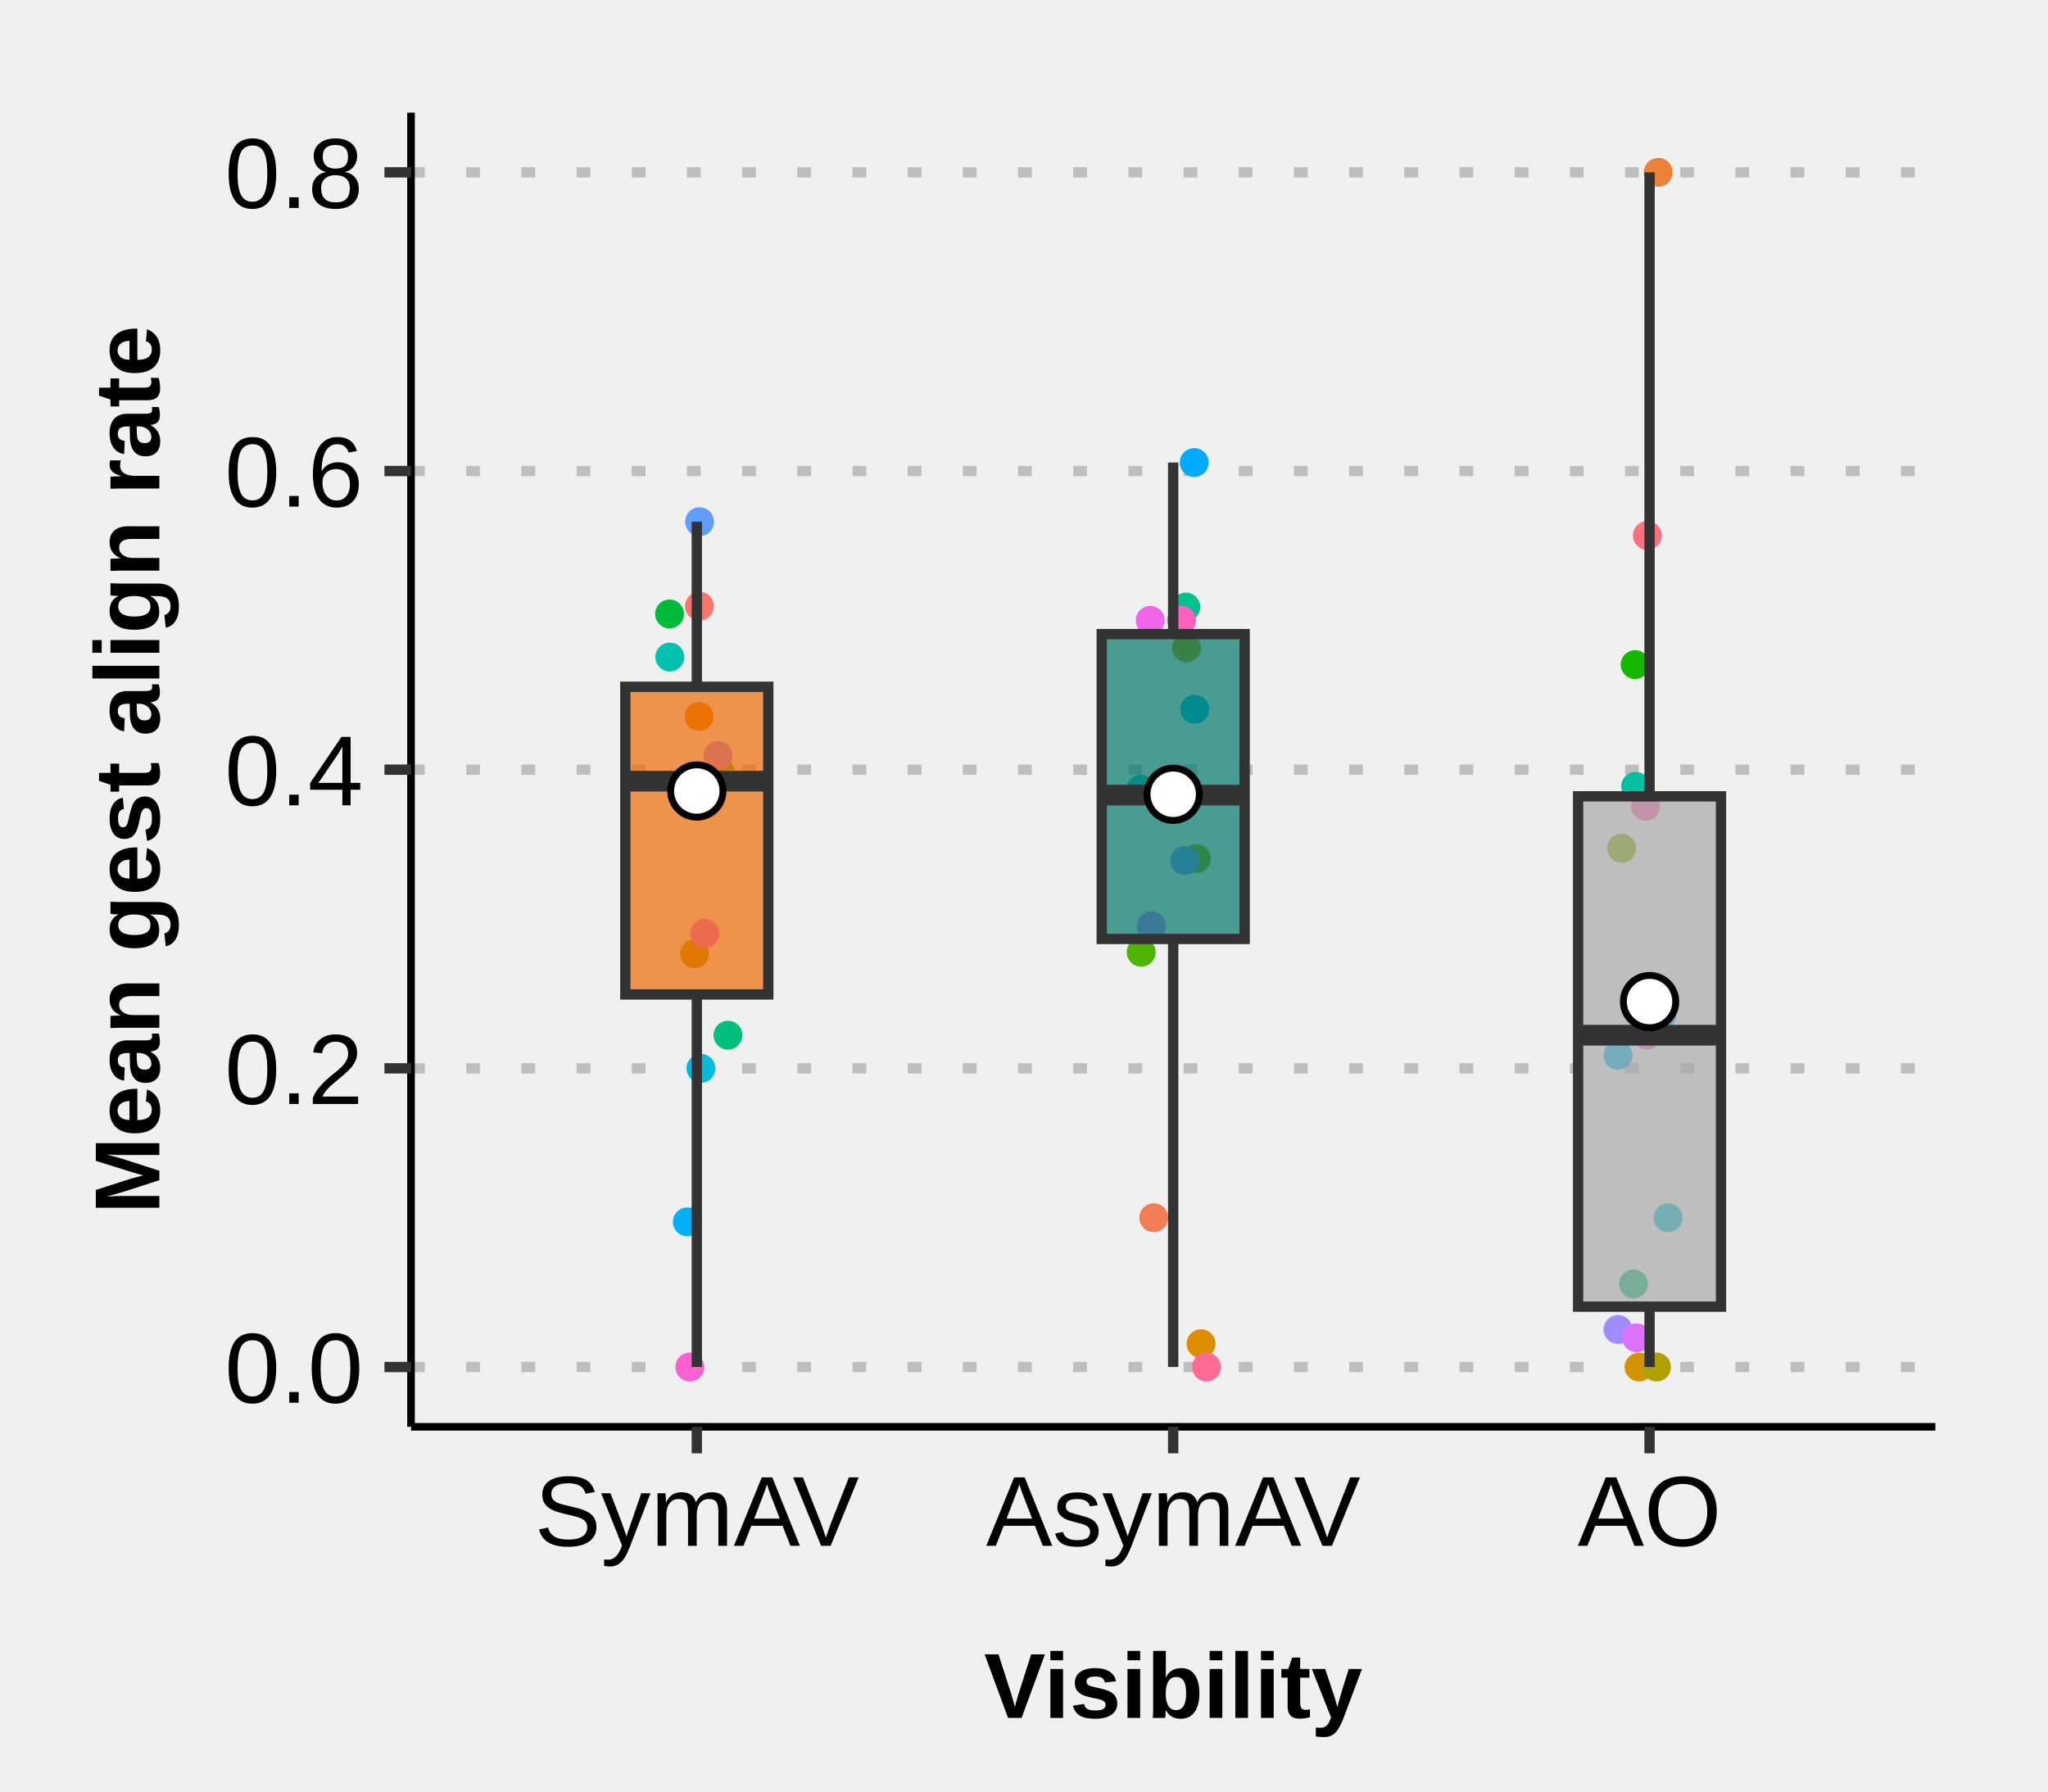
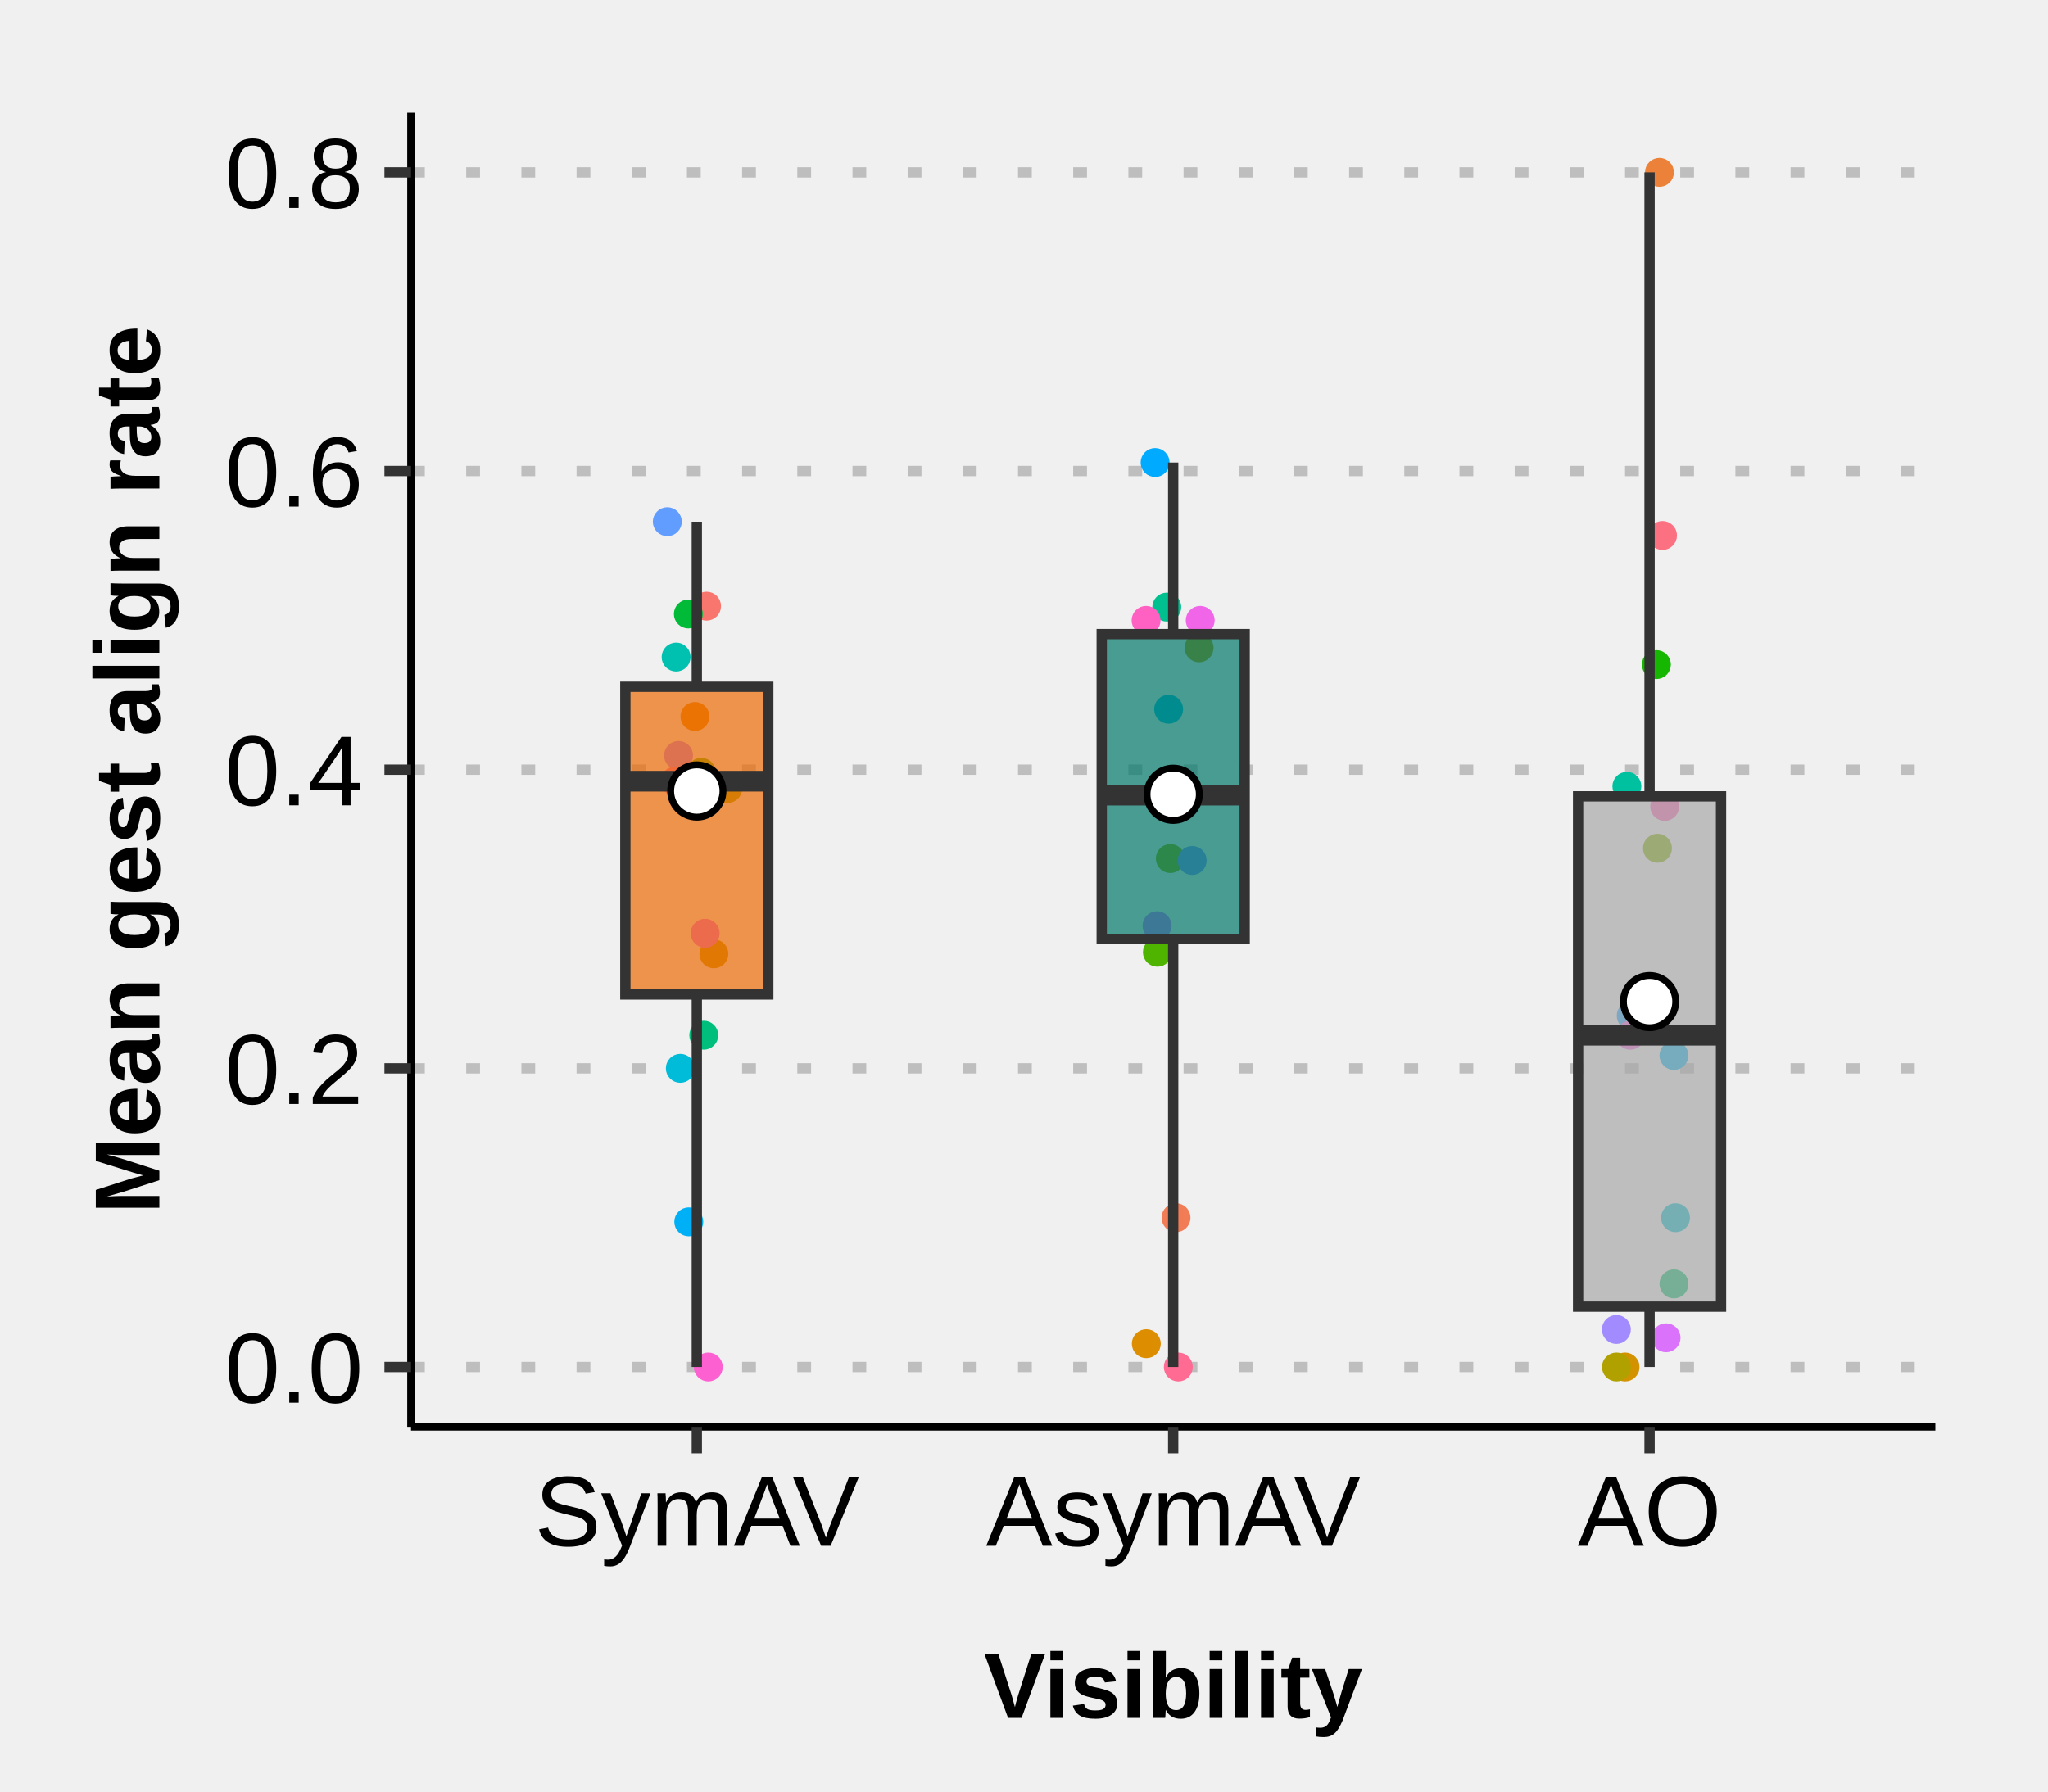
<svg xmlns="http://www.w3.org/2000/svg" width="288.00pt" height="252.00pt" viewBox="0 0 288.00 252.00">
  <g class="svglite">
    <defs>
      <style type="text/css">
    .svglite line, .svglite polyline, .svglite polygon, .svglite path, .svglite rect, .svglite circle {
      fill: none;
      stroke: #000000;
      stroke-linecap: round;
      stroke-linejoin: round;
      stroke-miterlimit: 10.00;
    }
    .svglite text {
      white-space: pre;
    }
    .svglite g.glyphgroup path {
      fill: inherit;
      stroke: none;
    }
  </style>
    </defs>
    <rect width="100%" height="100%" style="stroke: none; fill: none;" />
    <defs>
      <clipPath id="cpMC4wMHwyODguMDB8MC4wMHwyNTIuMDA=">
        <rect x="0.00" y="0.00" width="288.00" height="252.00" />
      </clipPath>
    </defs>
    <g clip-path="url(#cpMC4wMHwyODguMDB8MC4wMHwyNTIuMDA=)">
</g>
    <defs>
      <clipPath id="cpNTcuODB8MjcyLjE2fDE1Ljg0fDIwMC42OQ==">
        <rect x="57.80" y="15.84" width="214.36" height="184.85" />
      </clipPath>
    </defs>
    <g clip-path="url(#cpNTcuODB8MjcyLjE2fDE1Ljg0fDIwMC42OQ==)">
      <polyline points="57.80,192.28 272.16,192.28 " style="stroke-width: 1.45; stroke: #BEBEBE; stroke-dasharray: 1.94,5.82; stroke-linecap: butt;" />
      <polyline points="57.80,150.27 272.16,150.27 " style="stroke-width: 1.45; stroke: #BEBEBE; stroke-dasharray: 1.94,5.82; stroke-linecap: butt;" />
      <polyline points="57.80,108.26 272.16,108.26 " style="stroke-width: 1.45; stroke: #BEBEBE; stroke-dasharray: 1.94,5.82; stroke-linecap: butt;" />
      <polyline points="57.80,66.25 272.16,66.25 " style="stroke-width: 1.45; stroke: #BEBEBE; stroke-dasharray: 1.94,5.82; stroke-linecap: butt;" />
      <polyline points="57.80,24.24 272.16,24.24 " style="stroke-width: 1.45; stroke: #BEBEBE; stroke-dasharray: 1.94,5.82; stroke-linecap: butt;" />
-       <circle cx="98.36" cy="85.26" r="1.55" style="stroke-width: 0.97; stroke: #F8766D; fill: #F8766D;" />
-       <circle cx="162.25" cy="171.28" r="1.55" style="stroke-width: 0.97; stroke: #F27C56; fill: #F27C56;" />
-       <circle cx="233.19" cy="24.24" r="1.55" style="stroke-width: 0.97; stroke: #EC823A; fill: #EC823A;" />
-       <circle cx="98.32" cy="100.78" r="1.55" style="stroke-width: 0.97; stroke: #E58700; fill: #E58700;" />
-       <circle cx="168.90" cy="189.00" r="1.55" style="stroke-width: 0.97; stroke: #DC8D00; fill: #DC8D00;" />
-       <circle cx="230.50" cy="192.28" r="1.55" style="stroke-width: 0.97; stroke: #D39200; fill: #D39200;" />
-       <circle cx="97.67" cy="134.16" r="1.55" style="stroke-width: 0.97; stroke: #C99800; fill: #C99800;" />
-       <circle cx="166.84" cy="91.12" r="1.55" style="stroke-width: 0.97; stroke: #BD9C00; fill: #BD9C00;" />
-       <circle cx="232.95" cy="192.28" r="1.55" style="stroke-width: 0.97; stroke: #B1A100; fill: #B1A100;" />
-       <circle cx="97.75" cy="110.90" r="1.55" style="stroke-width: 0.97; stroke: #A3A500; fill: #A3A500;" />
-       <circle cx="168.24" cy="120.76" r="1.55" style="stroke-width: 0.97; stroke: #93AA00; fill: #93AA00;" />
-       <circle cx="228.04" cy="119.31" r="1.55" style="stroke-width: 0.97; stroke: #81AD00; fill: #81AD00;" />
-       <circle cx="101.31" cy="108.63" r="1.55" style="stroke-width: 0.97; stroke: #6BB100; fill: #6BB100;" />
-       <circle cx="160.48" cy="133.94" r="1.55" style="stroke-width: 0.97; stroke: #4EB400; fill: #4EB400;" />
-       <circle cx="229.94" cy="93.48" r="1.55" style="stroke-width: 0.97; stroke: #15B700; fill: #15B700;" />
-       <circle cx="94.16" cy="86.36" r="1.55" style="stroke-width: 0.97; stroke: #00BA38; fill: #00BA38;" />
-       <circle cx="163.84" cy="111.84" r="1.55" style="stroke-width: 0.97; stroke: #00BC54; fill: #00BC54;" />
-       <circle cx="229.71" cy="180.59" r="1.55" style="stroke-width: 0.97; stroke: #00BE6A; fill: #00BE6A;" />
-       <circle cx="102.37" cy="145.61" r="1.55" style="stroke-width: 0.97; stroke: #00BF7D; fill: #00BF7D;" />
-       <circle cx="166.76" cy="85.39" r="1.55" style="stroke-width: 0.97; stroke: #00C08F; fill: #00C08F;" />
-       <circle cx="230.01" cy="110.60" r="1.55" style="stroke-width: 0.97; stroke: #00C19F; fill: #00C19F;" />
-       <circle cx="94.19" cy="92.42" r="1.55" style="stroke-width: 0.97; stroke: #00C0AF; fill: #00C0AF;" />
-       <circle cx="160.38" cy="111.03" r="1.55" style="stroke-width: 0.97; stroke: #00C0BD; fill: #00C0BD;" />
-       <circle cx="234.56" cy="171.28" r="1.55" style="stroke-width: 0.97; stroke: #00BECB; fill: #00BECB;" />
-       <circle cx="98.57" cy="150.27" r="1.55" style="stroke-width: 0.97; stroke: #00BCD8; fill: #00BCD8;" />
-       <circle cx="168.02" cy="99.76" r="1.55" style="stroke-width: 0.97; stroke: #00B9E3; fill: #00B9E3;" />
-       <circle cx="227.53" cy="148.46" r="1.55" style="stroke-width: 0.97; stroke: #00B5EE; fill: #00B5EE;" />
-       <circle cx="96.66" cy="171.86" r="1.55" style="stroke-width: 0.97; stroke: #00B0F6; fill: #00B0F6;" />
-       <circle cx="167.94" cy="65.06" r="1.55" style="stroke-width: 0.97; stroke: #00AAFE; fill: #00AAFE;" />
-       <circle cx="233.69" cy="142.86" r="1.55" style="stroke-width: 0.97; stroke: #18A3FF; fill: #18A3FF;" />
-       <circle cx="98.38" cy="73.38" r="1.55" style="stroke-width: 0.97; stroke: #619CFF; fill: #619CFF;" />
-       <circle cx="166.61" cy="121.03" r="1.55" style="stroke-width: 0.97; stroke: #8694FF; fill: #8694FF;" />
-       <circle cx="227.53" cy="187.00" r="1.55" style="stroke-width: 0.97; stroke: #A28BFF; fill: #A28BFF;" />
-       <circle cx="100.97" cy="106.26" r="1.55" style="stroke-width: 0.97; stroke: #B983FF; fill: #B983FF;" />
-       <circle cx="161.91" cy="130.21" r="1.55" style="stroke-width: 0.97; stroke: #CB7AFF; fill: #CB7AFF;" />
-       <circle cx="230.15" cy="188.17" r="1.55" style="stroke-width: 0.97; stroke: #DB72FB; fill: #DB72FB;" />
-       <circle cx="99.11" cy="131.27" r="1.55" style="stroke-width: 0.97; stroke: #E76BF3; fill: #E76BF3;" />
-       <circle cx="161.75" cy="87.26" r="1.55" style="stroke-width: 0.97; stroke: #F166E9; fill: #F166E9;" />
-       <circle cx="231.62" cy="145.61" r="1.55" style="stroke-width: 0.97; stroke: #F862DE; fill: #F862DE;" />
-       <circle cx="97.01" cy="192.28" r="1.55" style="stroke-width: 0.97; stroke: #FD61D1; fill: #FD61D1;" />
-       <circle cx="166.15" cy="87.26" r="1.55" style="stroke-width: 0.97; stroke: #FF61C3; fill: #FF61C3;" />
-       <circle cx="231.41" cy="113.43" r="1.55" style="stroke-width: 0.97; stroke: #FF63B4; fill: #FF63B4;" />
-       <circle cx="99.64" cy="109.88" r="1.55" style="stroke-width: 0.97; stroke: #FF67A4; fill: #FF67A4;" />
-       <circle cx="169.66" cy="192.28" r="1.55" style="stroke-width: 0.97; stroke: #FF6B93; fill: #FF6B93;" />
-       <circle cx="231.66" cy="75.32" r="1.55" style="stroke-width: 0.97; stroke: #FC7181; fill: #FC7181;" />
+       <circle cx="99.36" cy="85.26" r="1.55" style="stroke-width: 0.97; stroke: #F8766D; fill: #F8766D;" />
+       <circle cx="165.38" cy="171.28" r="1.55" style="stroke-width: 0.97; stroke: #F27C56; fill: #F27C56;" />
+       <circle cx="233.36" cy="24.24" r="1.55" style="stroke-width: 0.97; stroke: #EC823A; fill: #EC823A;" />
+       <circle cx="97.73" cy="100.78" r="1.55" style="stroke-width: 0.97; stroke: #E58700; fill: #E58700;" />
+       <circle cx="161.20" cy="189.00" r="1.55" style="stroke-width: 0.97; stroke: #DC8D00; fill: #DC8D00;" />
+       <circle cx="228.52" cy="192.28" r="1.55" style="stroke-width: 0.97; stroke: #D39200; fill: #D39200;" />
+       <circle cx="100.39" cy="134.16" r="1.55" style="stroke-width: 0.97; stroke: #C99800; fill: #C99800;" />
+       <circle cx="168.62" cy="91.12" r="1.55" style="stroke-width: 0.97; stroke: #BD9C00; fill: #BD9C00;" />
+       <circle cx="227.31" cy="192.28" r="1.55" style="stroke-width: 0.97; stroke: #B1A100; fill: #B1A100;" />
+       <circle cx="102.34" cy="110.90" r="1.55" style="stroke-width: 0.97; stroke: #A3A500; fill: #A3A500;" />
+       <circle cx="164.58" cy="120.76" r="1.55" style="stroke-width: 0.97; stroke: #93AA00; fill: #93AA00;" />
+       <circle cx="233.08" cy="119.31" r="1.55" style="stroke-width: 0.97; stroke: #81AD00; fill: #81AD00;" />
+       <circle cx="98.62" cy="108.63" r="1.55" style="stroke-width: 0.97; stroke: #6BB100; fill: #6BB100;" />
+       <circle cx="162.76" cy="133.94" r="1.55" style="stroke-width: 0.97; stroke: #4EB400; fill: #4EB400;" />
+       <circle cx="232.93" cy="93.48" r="1.55" style="stroke-width: 0.97; stroke: #15B700; fill: #15B700;" />
+       <circle cx="96.80" cy="86.36" r="1.55" style="stroke-width: 0.97; stroke: #00BA38; fill: #00BA38;" />
+       <circle cx="164.39" cy="111.84" r="1.55" style="stroke-width: 0.97; stroke: #00BC54; fill: #00BC54;" />
+       <circle cx="235.40" cy="180.59" r="1.55" style="stroke-width: 0.97; stroke: #00BE6A; fill: #00BE6A;" />
+       <circle cx="98.97" cy="145.61" r="1.55" style="stroke-width: 0.97; stroke: #00BF7D; fill: #00BF7D;" />
+       <circle cx="164.08" cy="85.39" r="1.55" style="stroke-width: 0.97; stroke: #00C08F; fill: #00C08F;" />
+       <circle cx="228.78" cy="110.60" r="1.55" style="stroke-width: 0.97; stroke: #00C19F; fill: #00C19F;" />
+       <circle cx="95.08" cy="92.42" r="1.55" style="stroke-width: 0.97; stroke: #00C0AF; fill: #00C0AF;" />
+       <circle cx="165.55" cy="111.03" r="1.55" style="stroke-width: 0.97; stroke: #00C0BD; fill: #00C0BD;" />
+       <circle cx="235.62" cy="171.28" r="1.55" style="stroke-width: 0.97; stroke: #00BECB; fill: #00BECB;" />
+       <circle cx="95.67" cy="150.27" r="1.55" style="stroke-width: 0.97; stroke: #00BCD8; fill: #00BCD8;" />
+       <circle cx="164.34" cy="99.76" r="1.55" style="stroke-width: 0.97; stroke: #00B9E3; fill: #00B9E3;" />
+       <circle cx="235.40" cy="148.46" r="1.55" style="stroke-width: 0.97; stroke: #00B5EE; fill: #00B5EE;" />
+       <circle cx="96.86" cy="171.86" r="1.55" style="stroke-width: 0.97; stroke: #00B0F6; fill: #00B0F6;" />
+       <circle cx="162.44" cy="65.06" r="1.55" style="stroke-width: 0.97; stroke: #00AAFE; fill: #00AAFE;" />
+       <circle cx="229.39" cy="142.86" r="1.55" style="stroke-width: 0.97; stroke: #18A3FF; fill: #18A3FF;" />
+       <circle cx="93.84" cy="73.38" r="1.55" style="stroke-width: 0.97; stroke: #619CFF; fill: #619CFF;" />
+       <circle cx="167.65" cy="121.03" r="1.55" style="stroke-width: 0.97; stroke: #8694FF; fill: #8694FF;" />
+       <circle cx="227.30" cy="187.00" r="1.55" style="stroke-width: 0.97; stroke: #A28BFF; fill: #A28BFF;" />
+       <circle cx="95.42" cy="106.26" r="1.55" style="stroke-width: 0.97; stroke: #B983FF; fill: #B983FF;" />
+       <circle cx="162.71" cy="130.21" r="1.55" style="stroke-width: 0.97; stroke: #CB7AFF; fill: #CB7AFF;" />
+       <circle cx="234.29" cy="188.17" r="1.55" style="stroke-width: 0.97; stroke: #DB72FB; fill: #DB72FB;" />
+       <circle cx="99.16" cy="131.27" r="1.55" style="stroke-width: 0.97; stroke: #E76BF3; fill: #E76BF3;" />
+       <circle cx="168.78" cy="87.26" r="1.55" style="stroke-width: 0.97; stroke: #F166E9; fill: #F166E9;" />
+       <circle cx="229.27" cy="145.61" r="1.55" style="stroke-width: 0.97; stroke: #F862DE; fill: #F862DE;" />
+       <circle cx="99.60" cy="192.28" r="1.55" style="stroke-width: 0.97; stroke: #FD61D1; fill: #FD61D1;" />
+       <circle cx="161.17" cy="87.26" r="1.55" style="stroke-width: 0.97; stroke: #FF61C3; fill: #FF61C3;" />
+       <circle cx="234.10" cy="113.43" r="1.55" style="stroke-width: 0.97; stroke: #FF63B4; fill: #FF63B4;" />
+       <circle cx="94.91" cy="109.88" r="1.55" style="stroke-width: 0.97; stroke: #FF67A4; fill: #FF67A4;" />
+       <circle cx="165.70" cy="192.28" r="1.55" style="stroke-width: 0.97; stroke: #FF6B93; fill: #FF6B93;" />
+       <circle cx="233.79" cy="75.32" r="1.55" style="stroke-width: 0.97; stroke: #FC7181; fill: #FC7181;" />
      <line x1="97.99" y1="96.60" x2="97.99" y2="73.38" style="stroke-width: 1.45; stroke: #333333; stroke-linecap: butt;" />
      <line x1="97.99" y1="139.88" x2="97.99" y2="192.28" style="stroke-width: 1.45; stroke: #333333; stroke-linecap: butt;" />
      <polygon points="87.94,96.60 87.94,139.88 108.04,139.88 108.04,96.60 87.94,96.60 " style="stroke-width: 1.45; stroke: #333333; stroke-linecap: butt; stroke-linejoin: miter; fill: #ED6B06; fill-opacity: 0.70;" />
      <line x1="87.94" y1="109.88" x2="108.04" y2="109.88" style="stroke-width: 2.91; stroke: #333333; stroke-linecap: butt; stroke-linejoin: miter;" />
      <line x1="164.98" y1="89.19" x2="164.98" y2="65.06" style="stroke-width: 1.45; stroke: #333333; stroke-linecap: butt;" />
      <line x1="164.98" y1="132.07" x2="164.98" y2="192.28" style="stroke-width: 1.45; stroke: #333333; stroke-linecap: butt;" />
      <polygon points="154.93,89.19 154.93,132.07 175.03,132.07 175.03,89.19 154.93,89.19 " style="stroke-width: 1.45; stroke: #333333; stroke-linecap: butt; stroke-linejoin: miter; fill: #00786A; fill-opacity: 0.70;" />
      <line x1="154.93" y1="111.84" x2="175.03" y2="111.84" style="stroke-width: 2.91; stroke: #333333; stroke-linecap: butt; stroke-linejoin: miter;" />
      <line x1="231.97" y1="112.01" x2="231.97" y2="24.24" style="stroke-width: 1.45; stroke: #333333; stroke-linecap: butt;" />
      <line x1="231.97" y1="183.79" x2="231.97" y2="192.28" style="stroke-width: 1.45; stroke: #333333; stroke-linecap: butt;" />
      <polygon points="221.92,112.01 221.92,183.79 242.02,183.79 242.02,112.01 221.92,112.01 " style="stroke-width: 1.45; stroke: #333333; stroke-linecap: butt; stroke-linejoin: miter; fill: #A9A9A9; fill-opacity: 0.70;" />
      <line x1="221.92" y1="145.61" x2="242.02" y2="145.61" style="stroke-width: 2.91; stroke: #333333; stroke-linecap: butt; stroke-linejoin: miter;" />
      <circle cx="97.99" cy="111.26" r="3.68" style="stroke-width: 0.97; fill: #FFFFFF;" />
      <circle cx="164.98" cy="111.72" r="3.68" style="stroke-width: 0.97; fill: #FFFFFF;" />
      <circle cx="231.97" cy="140.88" r="3.68" style="stroke-width: 0.97; fill: #FFFFFF;" />
    </g>
    <g clip-path="url(#cpMC4wMHwyODguMDB8MC4wMHwyNTIuMDA=)">
      <polyline points="57.80,200.69 57.80,15.84 " style="stroke-width: 1.07; stroke-linecap: butt;" />
      <text x="51.07" y="197.30" text-anchor="end" style="font-size: 14.00px; font-family: &quot;Arial&quot;;" textLength="19.45px" lengthAdjust="spacingAndGlyphs">0.0</text>
      <text x="51.07" y="155.28" text-anchor="end" style="font-size: 14.00px; font-family: &quot;Arial&quot;;" textLength="19.45px" lengthAdjust="spacingAndGlyphs">0.2</text>
      <text x="51.07" y="113.27" text-anchor="end" style="font-size: 14.00px; font-family: &quot;Arial&quot;;" textLength="19.45px" lengthAdjust="spacingAndGlyphs">0.4</text>
      <text x="51.07" y="71.26" text-anchor="end" style="font-size: 14.00px; font-family: &quot;Arial&quot;;" textLength="19.45px" lengthAdjust="spacingAndGlyphs">0.6</text>
      <text x="51.07" y="29.25" text-anchor="end" style="font-size: 14.00px; font-family: &quot;Arial&quot;;" textLength="19.45px" lengthAdjust="spacingAndGlyphs">0.8</text>
      <polyline points="54.06,192.28 57.80,192.28 " style="stroke-width: 1.45; stroke: #333333; stroke-linecap: butt;" />
      <polyline points="54.06,150.27 57.80,150.27 " style="stroke-width: 1.45; stroke: #333333; stroke-linecap: butt;" />
      <polyline points="54.06,108.26 57.80,108.26 " style="stroke-width: 1.45; stroke: #333333; stroke-linecap: butt;" />
      <polyline points="54.06,66.25 57.80,66.25 " style="stroke-width: 1.45; stroke: #333333; stroke-linecap: butt;" />
      <polyline points="54.06,24.24 57.80,24.24 " style="stroke-width: 1.45; stroke: #333333; stroke-linecap: butt;" />
      <polyline points="57.80,200.69 272.16,200.69 " style="stroke-width: 1.07; stroke-linecap: butt;" />
      <polyline points="97.99,204.42 97.99,200.69 " style="stroke-width: 1.45; stroke: #333333; stroke-linecap: butt;" />
      <polyline points="164.98,204.42 164.98,200.69 " style="stroke-width: 1.45; stroke: #333333; stroke-linecap: butt;" />
      <polyline points="231.97,204.42 231.97,200.69 " style="stroke-width: 1.45; stroke: #333333; stroke-linecap: butt;" />
      <text x="97.99" y="217.43" text-anchor="middle" style="font-size: 14.00px; font-family: &quot;Arial&quot;;" textLength="45.66px" lengthAdjust="spacingAndGlyphs">SymAV</text>
      <text x="164.98" y="217.43" text-anchor="middle" style="font-size: 14.00px; font-family: &quot;Arial&quot;;" textLength="52.66px" lengthAdjust="spacingAndGlyphs">AsymAV</text>
      <text x="231.97" y="217.43" text-anchor="middle" style="font-size: 14.00px; font-family: &quot;Arial&quot;;" textLength="20.23px" lengthAdjust="spacingAndGlyphs">AO</text>
      <text x="164.98" y="241.63" text-anchor="middle" style="font-size: 13.00px; font-weight: bold; font-family: &quot;Arial&quot;;" textLength="53.22px" lengthAdjust="spacingAndGlyphs">Visibility</text>
      <text transform="translate(22.41,108.26) rotate(-90)" text-anchor="middle" style="font-size: 13.00px; font-weight: bold; font-family: &quot;Arial&quot;;" textLength="124.98px" lengthAdjust="spacingAndGlyphs">Mean gest align rate</text>
    </g>
  </g>
</svg>
